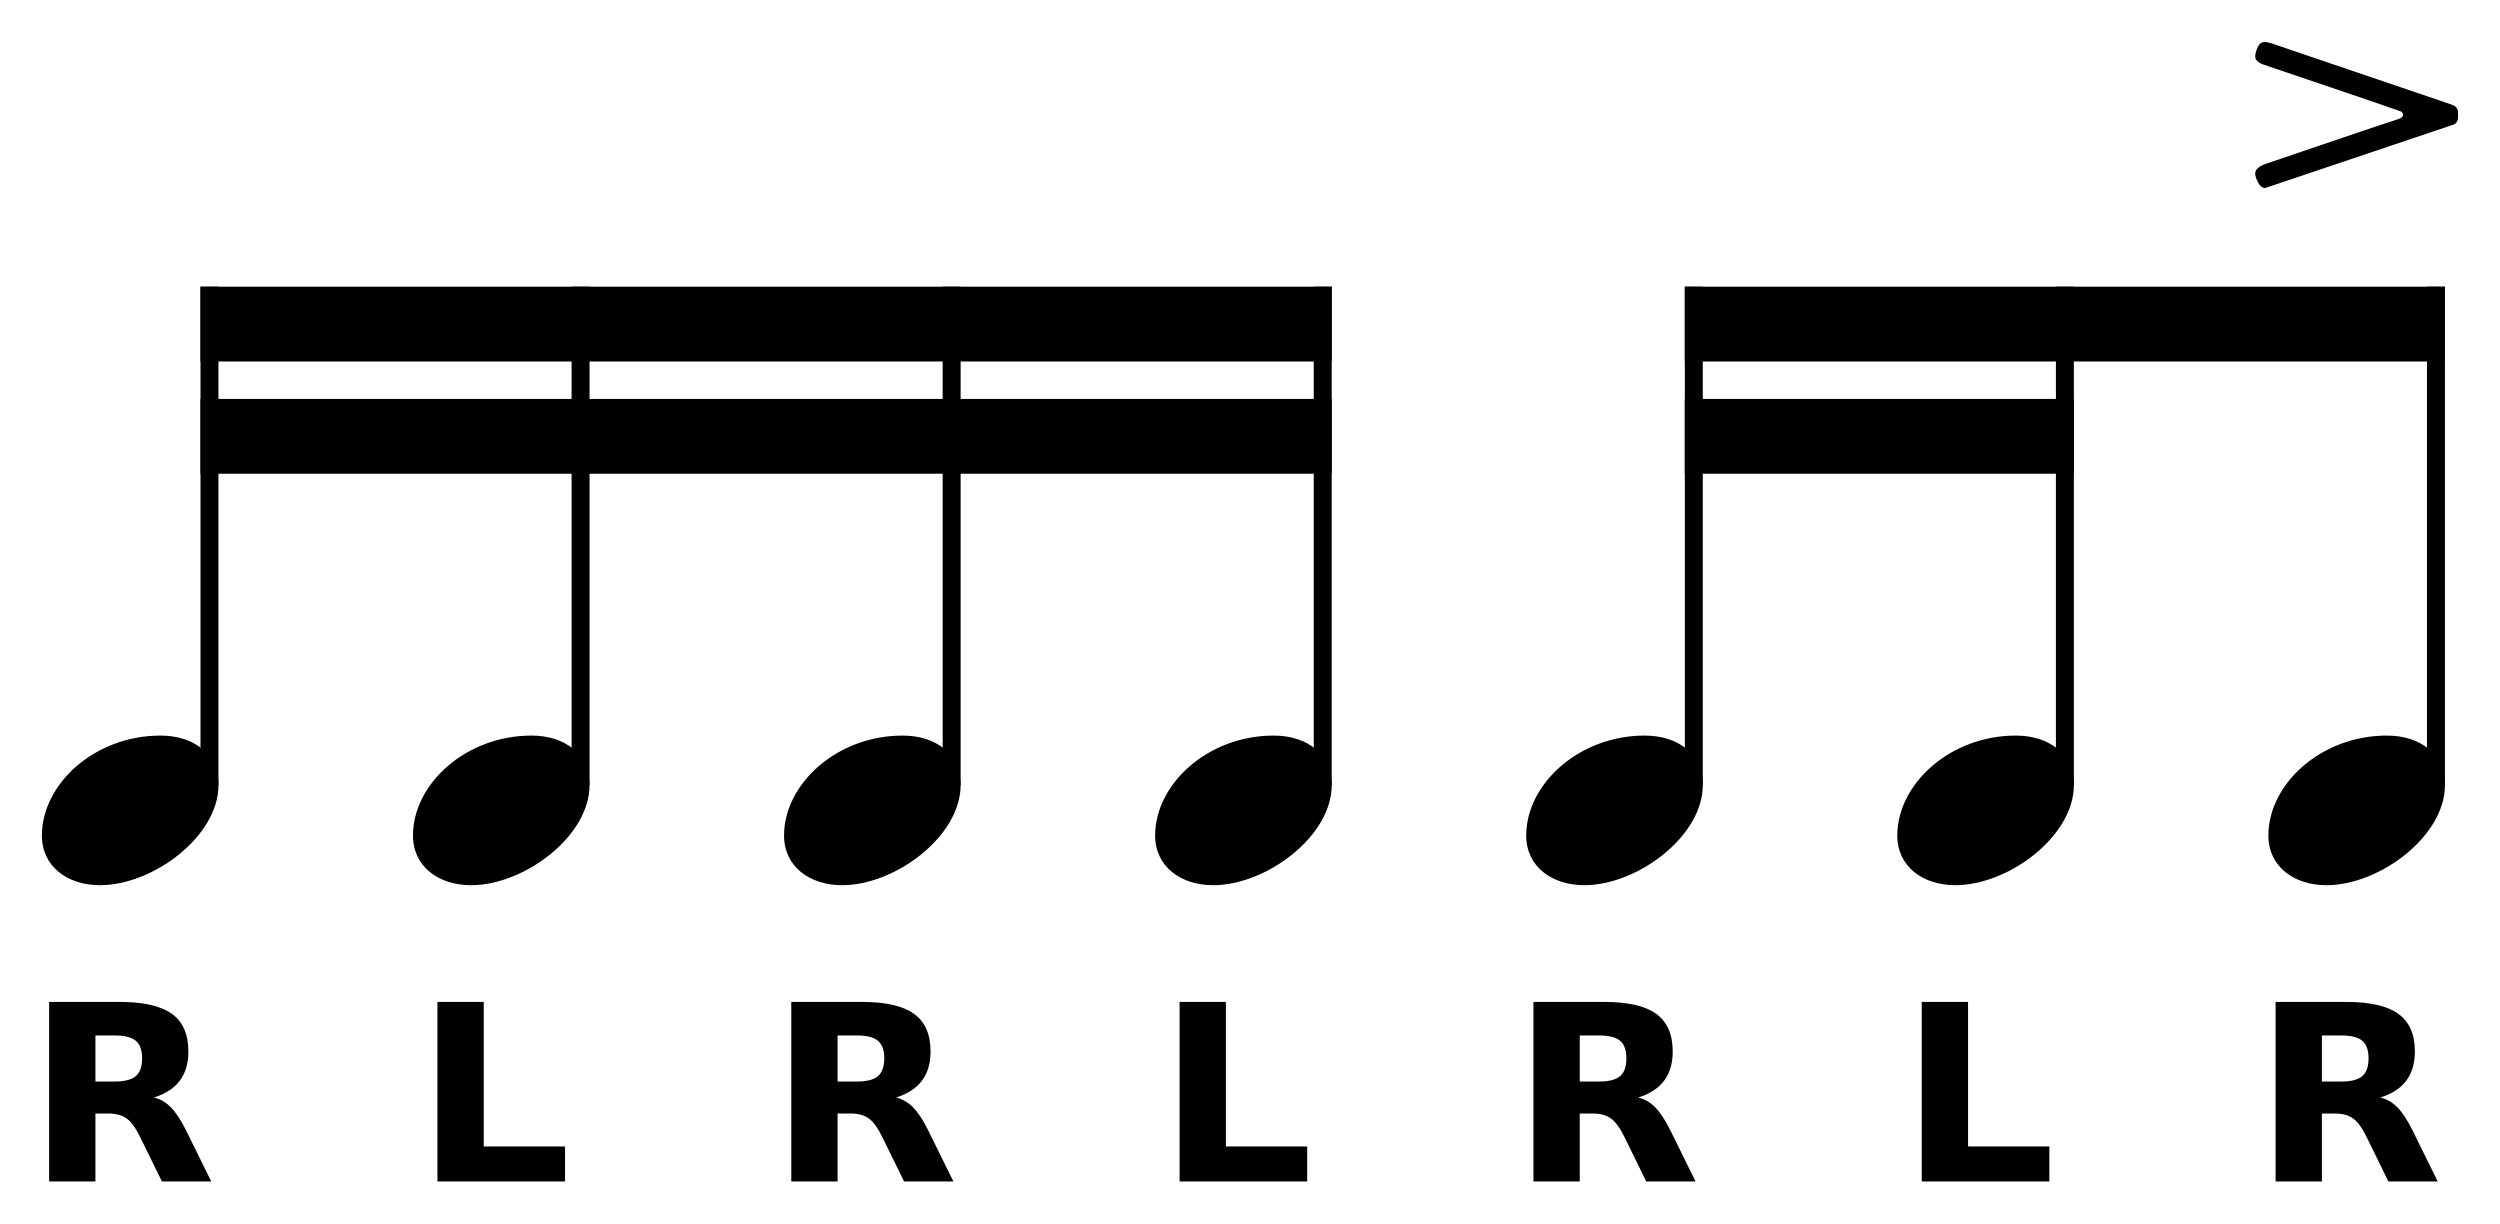
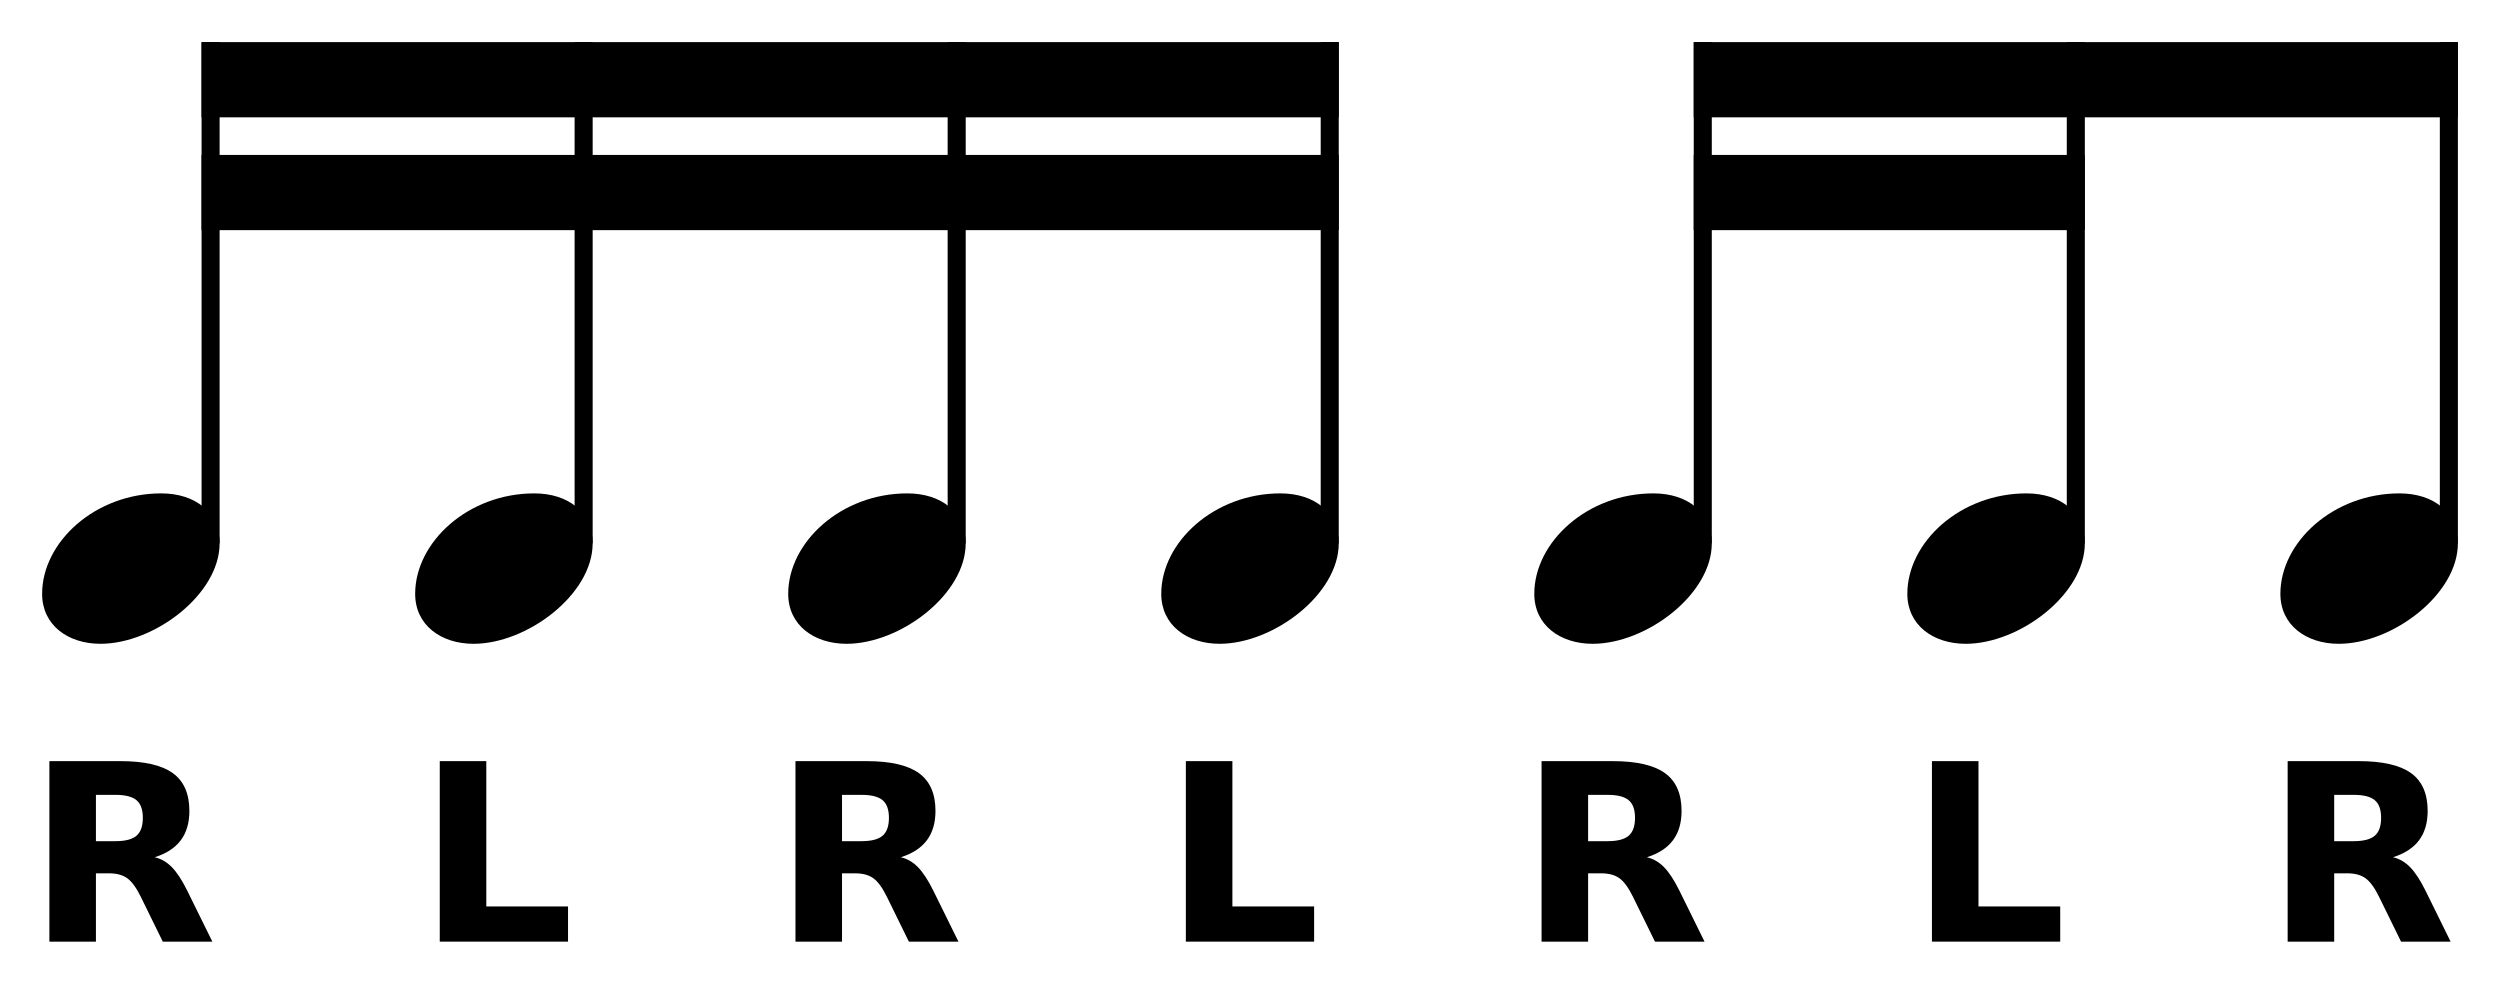
- <svg xmlns="http://www.w3.org/2000/svg" viewBox="-70 -1354 4177 2044" width="4177" height="2044" data-units-per-space="250" data-pas="3" data-rudiment="single-stroke-seven" data-family="Roll" role="img" aria-label="Single Stroke Seven (PAS 3)">
+ <svg xmlns="http://www.w3.org/2000/svg" viewBox="-70 -945 4155 1635" width="4155" height="1635" data-units-per-space="250" data-pas="3" data-rudiment="single-stroke-seven" data-family="Roll" role="img" aria-label="Single Stroke Seven (PAS 3)">
  <g fill="currentColor">
    <path transform="translate(0 0) scale(1 -1)" d="M97 -125C186 -125 295 -43 295 42C295 93 255 125 198 125C88 125 0 44 0 -42C0 -94 43 -125 97 -125Z" />
    <rect x="265" y="-875" width="30" height="833" />
    <path transform="translate(-25.7 620) scale(0.2009377 -0.2009377)" d="M735 831Q856 831 908.5 876.0Q961 921 961 1024Q961 1126 908.5 1170.0Q856 1214 735 1214H573V831ZM573 565V0H188V1493H776Q1071 1493 1208.5 1394.0Q1346 1295 1346 1081Q1346 933 1274.5 838.0Q1203 743 1059 698Q1138 680 1200.5 616.5Q1263 553 1327 424L1536 0H1126L944 371Q889 483 832.5 524.0Q776 565 682 565Z" />
    <path transform="translate(620 0) scale(1 -1)" d="M97 -125C186 -125 295 -43 295 42C295 93 255 125 198 125C88 125 0 44 0 -42C0 -94 43 -125 97 -125Z" />
    <rect x="885" y="-875" width="30" height="833" />
    <path transform="translate(623.1 620) scale(0.2009377 -0.2009377)" d="M188 1493H573V291H1249V0H188Z" />
    <path transform="translate(1240 0) scale(1 -1)" d="M97 -125C186 -125 295 -43 295 42C295 93 255 125 198 125C88 125 0 44 0 -42C0 -94 43 -125 97 -125Z" />
    <rect x="1505" y="-875" width="30" height="833" />
    <path transform="translate(1214.3 620) scale(0.2009377 -0.2009377)" d="M735 831Q856 831 908.5 876.0Q961 921 961 1024Q961 1126 908.5 1170.0Q856 1214 735 1214H573V831ZM573 565V0H188V1493H776Q1071 1493 1208.5 1394.0Q1346 1295 1346 1081Q1346 933 1274.5 838.0Q1203 743 1059 698Q1138 680 1200.5 616.5Q1263 553 1327 424L1536 0H1126L944 371Q889 483 832.5 524.0Q776 565 682 565Z" />
    <path transform="translate(1860 0) scale(1 -1)" d="M97 -125C186 -125 295 -43 295 42C295 93 255 125 198 125C88 125 0 44 0 -42C0 -94 43 -125 97 -125Z" />
    <rect x="2125" y="-875" width="30" height="833" />
    <path transform="translate(1863.1 620) scale(0.2009377 -0.2009377)" d="M188 1493H573V291H1249V0H188Z" />
    <rect x="265" y="-875" width="1890" height="125" />
    <rect x="265" y="-687.5" width="650" height="125" />
    <rect x="885" y="-687.5" width="650" height="125" />
    <rect x="1505" y="-687.5" width="650" height="125" />
    <path transform="translate(2480 0) scale(1 -1)" d="M97 -125C186 -125 295 -43 295 42C295 93 255 125 198 125C88 125 0 44 0 -42C0 -94 43 -125 97 -125Z" />
    <rect x="2745" y="-875" width="30" height="833" />
    <path transform="translate(2454.3 620) scale(0.2009377 -0.2009377)" d="M735 831Q856 831 908.5 876.0Q961 921 961 1024Q961 1126 908.5 1170.0Q856 1214 735 1214H573V831ZM573 565V0H188V1493H776Q1071 1493 1208.5 1394.0Q1346 1295 1346 1081Q1346 933 1274.5 838.0Q1203 743 1059 698Q1138 680 1200.5 616.5Q1263 553 1327 424L1536 0H1126L944 371Q889 483 832.5 524.0Q776 565 682 565Z" />
    <path transform="translate(3100 0) scale(1 -1)" d="M97 -125C186 -125 295 -43 295 42C295 93 255 125 198 125C88 125 0 44 0 -42C0 -94 43 -125 97 -125Z" />
    <rect x="3365" y="-875" width="30" height="833" />
    <path transform="translate(3103.1 620) scale(0.2009377 -0.2009377)" d="M188 1493H573V291H1249V0H188Z" />
    <path transform="translate(3720 0) scale(1 -1)" d="M97 -125C186 -125 295 -43 295 42C295 93 255 125 198 125C88 125 0 44 0 -42C0 -94 43 -125 97 -125Z" />
    <rect x="3985" y="-875" width="30" height="833" />
-     <path transform="translate(3698 -1039) scale(1 -1)" d="M326 105C339 108 339 115 339 123C339 131 339 137 326 141L26 243C22 244 18 245 17 245C8 245 5 239 2 231C1 227 0 224 0 221C0 216 3 211 14 207C14 207 230 134 240 130C245 129 247 126 247 123C247 120 245 118 239 116C228 113 14 40 14 40C3 35 0 30 0 25C0 22 1 19 2 16C5 9 9 1 16 1C17 1 19 1 20 2Z" />
    <path transform="translate(3694.3 620) scale(0.2009377 -0.2009377)" d="M735 831Q856 831 908.5 876.0Q961 921 961 1024Q961 1126 908.5 1170.0Q856 1214 735 1214H573V831ZM573 565V0H188V1493H776Q1071 1493 1208.5 1394.0Q1346 1295 1346 1081Q1346 933 1274.5 838.0Q1203 743 1059 698Q1138 680 1200.5 616.5Q1263 553 1327 424L1536 0H1126L944 371Q889 483 832.5 524.0Q776 565 682 565Z" />
    <rect x="2745" y="-875" width="1270" height="125" />
    <rect x="2745" y="-687.5" width="650" height="125" />
  </g>
</svg>
